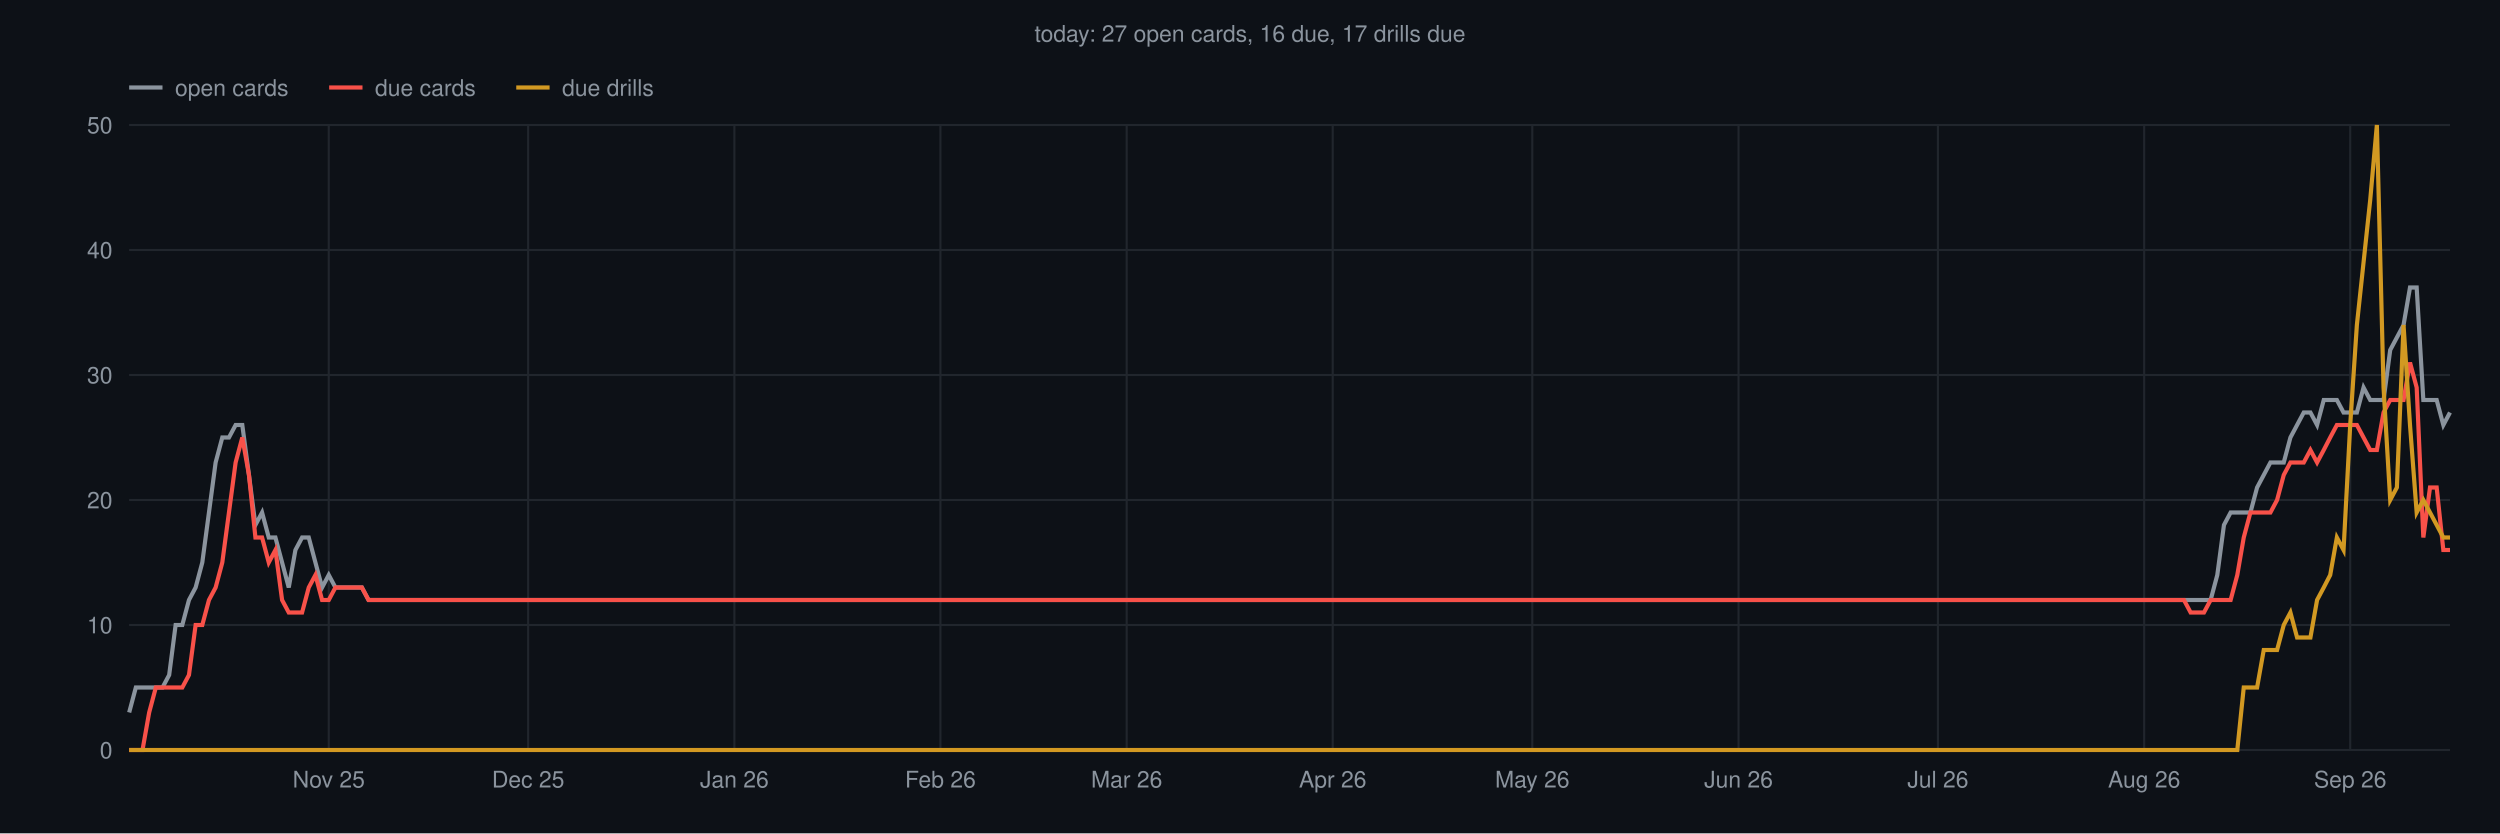
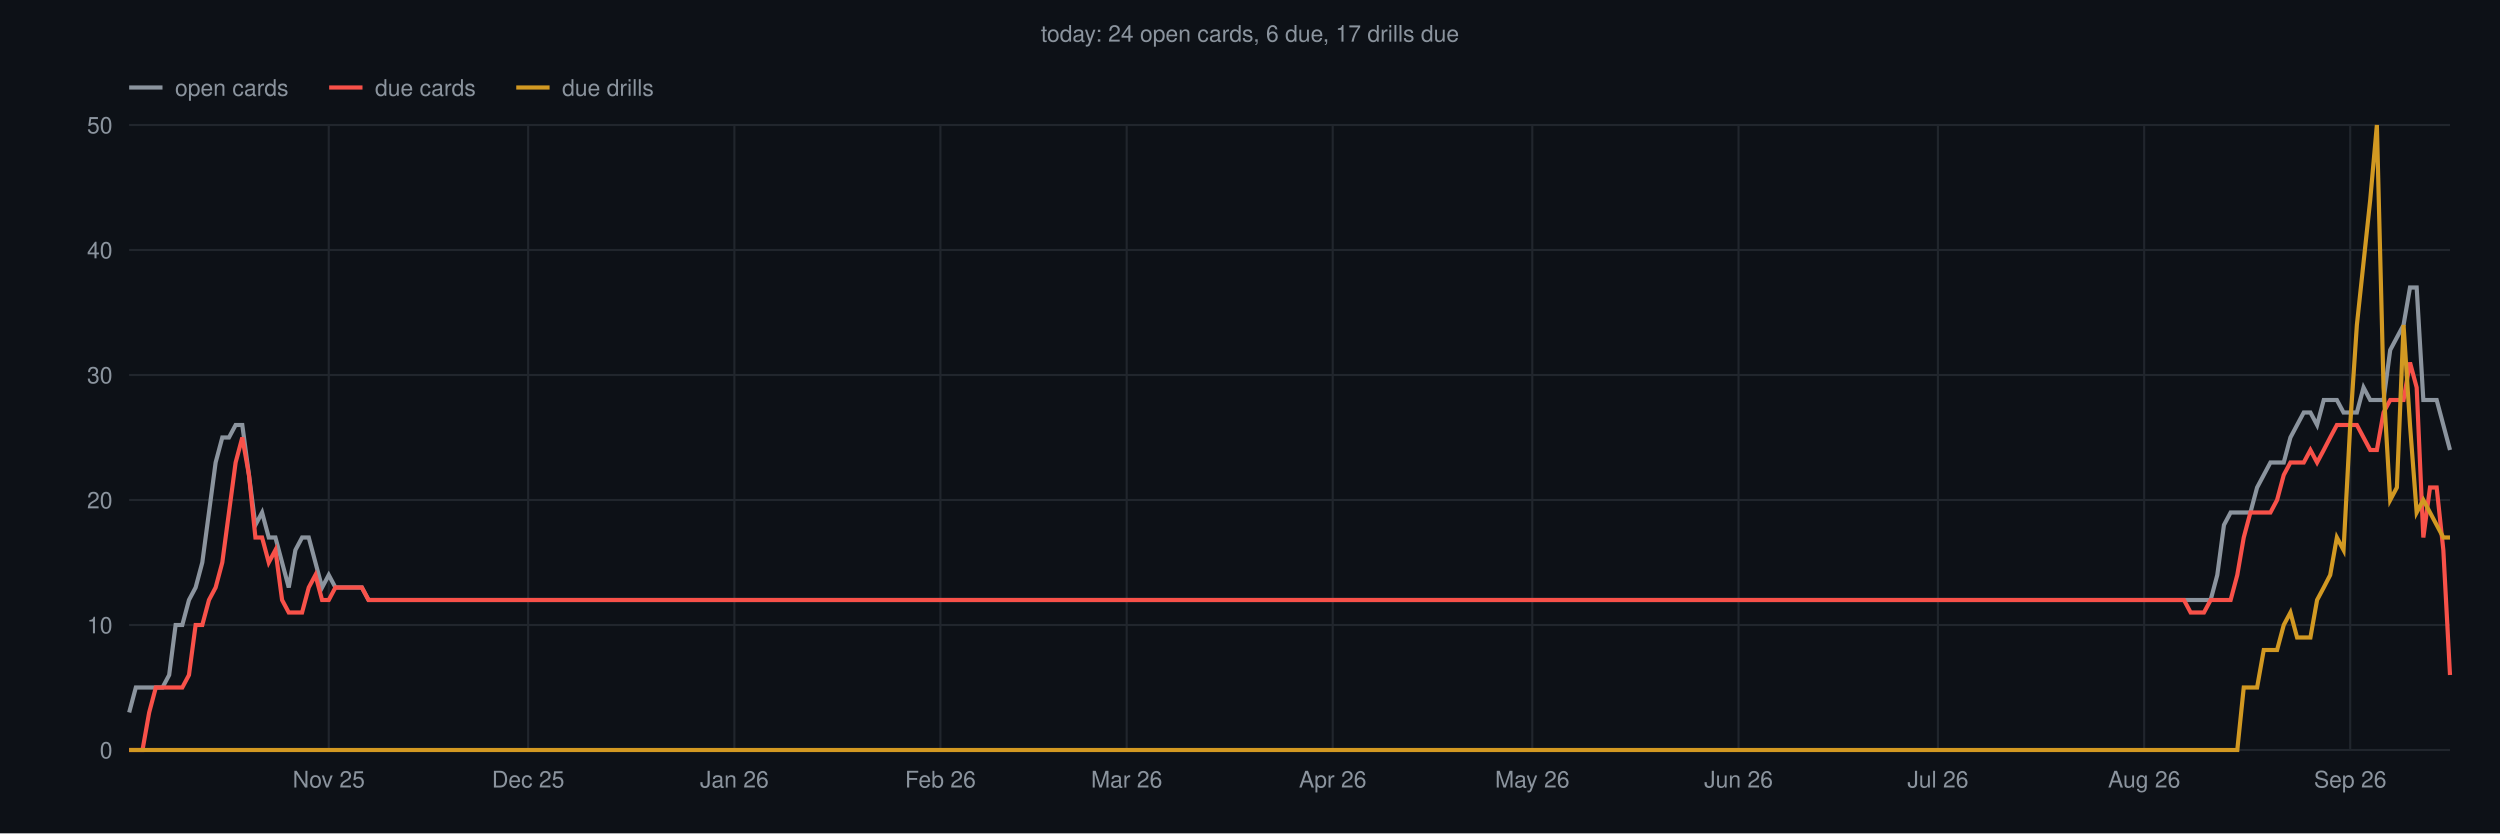
<svg xmlns="http://www.w3.org/2000/svg" viewBox="0 0 1200 400" font-family="Helvetica,sans-serif">
  <rect width="1200" height="400" fill="#0d1117" />
-   <text x="600" y="20" text-anchor="middle" font-size="11" fill="#8b949e">today: 27 open cards, 16 due, 17 drills due</text>
+   <text x="600" y="20" text-anchor="middle" font-size="11" fill="#8b949e">today: 24 open cards, 6 due, 17 drills due</text>
  <line x1="62" y1="360.0" x2="1176" y2="360.0" stroke="#21262d" stroke-width="1" />
  <text x="54" y="364.0" text-anchor="end" font-size="11" fill="#8b949e">0</text>
  <line x1="62" y1="300.0" x2="1176" y2="300.0" stroke="#21262d" stroke-width="1" />
  <text x="54" y="304.0" text-anchor="end" font-size="11" fill="#8b949e">10</text>
  <line x1="62" y1="240.0" x2="1176" y2="240.0" stroke="#21262d" stroke-width="1" />
  <text x="54" y="244.0" text-anchor="end" font-size="11" fill="#8b949e">20</text>
  <line x1="62" y1="180.0" x2="1176" y2="180.0" stroke="#21262d" stroke-width="1" />
  <text x="54" y="184.0" text-anchor="end" font-size="11" fill="#8b949e">30</text>
  <line x1="62" y1="120.0" x2="1176" y2="120.0" stroke="#21262d" stroke-width="1" />
  <text x="54" y="124.0" text-anchor="end" font-size="11" fill="#8b949e">40</text>
  <line x1="62" y1="60.0" x2="1176" y2="60.0" stroke="#21262d" stroke-width="1" />
  <text x="54" y="64.0" text-anchor="end" font-size="11" fill="#8b949e">50</text>
  <line x1="157.8" y1="60" x2="157.8" y2="360" stroke="#21262d" stroke-width="1" />
  <text x="157.8" y="378" text-anchor="middle" font-size="11" fill="#8b949e">Nov 25</text>
  <line x1="253.5" y1="60" x2="253.5" y2="360" stroke="#21262d" stroke-width="1" />
  <text x="253.5" y="378" text-anchor="middle" font-size="11" fill="#8b949e">Dec 25</text>
  <line x1="352.5" y1="60" x2="352.5" y2="360" stroke="#21262d" stroke-width="1" />
  <text x="352.5" y="378" text-anchor="middle" font-size="11" fill="#8b949e">Jan 26</text>
  <line x1="451.4" y1="60" x2="451.4" y2="360" stroke="#21262d" stroke-width="1" />
  <text x="451.4" y="378" text-anchor="middle" font-size="11" fill="#8b949e">Feb 26</text>
  <line x1="540.8" y1="60" x2="540.8" y2="360" stroke="#21262d" stroke-width="1" />
  <text x="540.8" y="378" text-anchor="middle" font-size="11" fill="#8b949e">Mar 26</text>
  <line x1="639.7" y1="60" x2="639.7" y2="360" stroke="#21262d" stroke-width="1" />
  <text x="639.7" y="378" text-anchor="middle" font-size="11" fill="#8b949e">Apr 26</text>
  <line x1="735.5" y1="60" x2="735.5" y2="360" stroke="#21262d" stroke-width="1" />
  <text x="735.5" y="378" text-anchor="middle" font-size="11" fill="#8b949e">May 26</text>
  <line x1="834.5" y1="60" x2="834.5" y2="360" stroke="#21262d" stroke-width="1" />
  <text x="834.5" y="378" text-anchor="middle" font-size="11" fill="#8b949e">Jun 26</text>
  <line x1="930.2" y1="60" x2="930.2" y2="360" stroke="#21262d" stroke-width="1" />
  <text x="930.2" y="378" text-anchor="middle" font-size="11" fill="#8b949e">Jul 26</text>
  <line x1="1029.2" y1="60" x2="1029.2" y2="360" stroke="#21262d" stroke-width="1" />
  <text x="1029.2" y="378" text-anchor="middle" font-size="11" fill="#8b949e">Aug 26</text>
  <line x1="1128.1" y1="60" x2="1128.1" y2="360" stroke="#21262d" stroke-width="1" />
  <text x="1128.1" y="378" text-anchor="middle" font-size="11" fill="#8b949e">Sep 26</text>
-   <polyline points="62.0,342.0 65.2,330.0 68.4,330.0 71.6,330.0 74.8,330.0 78.0,330.0 81.2,324.0 84.3,300.0 87.5,300.0 90.7,288.0 93.9,282.0 97.1,270.0 100.3,246.0 103.5,222.0 106.7,210.0 109.9,210.0 113.1,204.0 116.3,204.0 119.5,228.0 122.6,252.0 125.8,246.0 129.0,258.0 132.2,258.0 135.4,270.0 138.6,282.0 141.8,264.0 145.0,258.0 148.2,258.0 151.4,270.0 154.6,282.0 157.8,276.0 161.0,282.0 164.1,282.0 167.3,282.0 170.5,282.0 173.7,282.0 176.9,288.0 180.1,288.0 183.3,288.0 186.5,288.0 189.7,288.0 192.9,288.0 196.1,288.0 199.3,288.0 202.4,288.0 205.6,288.0 208.8,288.0 212.0,288.0 215.2,288.0 218.4,288.0 221.6,288.0 224.8,288.0 228.0,288.0 231.2,288.0 234.4,288.0 237.6,288.0 240.8,288.0 243.9,288.0 247.1,288.0 250.3,288.0 253.5,288.0 256.7,288.0 259.9,288.0 263.1,288.0 266.3,288.0 269.5,288.0 272.7,288.0 275.9,288.0 279.1,288.0 282.2,288.0 285.4,288.0 288.6,288.0 291.8,288.0 295.0,288.0 298.2,288.0 301.4,288.0 304.6,288.0 307.8,288.0 311.0,288.0 314.2,288.0 317.4,288.0 320.6,288.0 323.7,288.0 326.9,288.0 330.1,288.0 333.3,288.0 336.5,288.0 339.7,288.0 342.9,288.0 346.1,288.0 349.3,288.0 352.5,288.0 355.7,288.0 358.9,288.0 362.0,288.0 365.2,288.0 368.4,288.0 371.6,288.0 374.8,288.0 378.0,288.0 381.2,288.0 384.4,288.0 387.6,288.0 390.8,288.0 394.0,288.0 397.2,288.0 400.3,288.0 403.5,288.0 406.7,288.0 409.9,288.0 413.1,288.0 416.3,288.0 419.5,288.0 422.7,288.0 425.9,288.0 429.1,288.0 432.3,288.0 435.5,288.0 438.7,288.0 441.8,288.0 445.0,288.0 448.2,288.0 451.4,288.0 454.6,288.0 457.8,288.0 461.0,288.0 464.2,288.0 467.4,288.0 470.6,288.0 473.8,288.0 477.0,288.0 480.1,288.0 483.3,288.0 486.5,288.0 489.7,288.0 492.9,288.0 496.1,288.0 499.3,288.0 502.5,288.0 505.7,288.0 508.9,288.0 512.1,288.0 515.3,288.0 518.5,288.0 521.6,288.0 524.8,288.0 528.0,288.0 531.2,288.0 534.4,288.0 537.6,288.0 540.8,288.0 544.0,288.0 547.2,288.0 550.4,288.0 553.6,288.0 556.8,288.0 559.9,288.0 563.1,288.0 566.3,288.0 569.5,288.0 572.7,288.0 575.9,288.0 579.1,288.0 582.3,288.0 585.5,288.0 588.7,288.0 591.9,288.0 595.1,288.0 598.3,288.0 601.4,288.0 604.6,288.0 607.8,288.0 611.0,288.0 614.2,288.0 617.4,288.0 620.6,288.0 623.8,288.0 627.0,288.0 630.2,288.0 633.4,288.0 636.6,288.0 639.7,288.0 642.9,288.0 646.1,288.0 649.3,288.0 652.5,288.0 655.7,288.0 658.9,288.0 662.1,288.0 665.3,288.0 668.5,288.0 671.7,288.0 674.9,288.0 678.1,288.0 681.2,288.0 684.4,288.0 687.6,288.0 690.8,288.0 694.0,288.0 697.2,288.0 700.4,288.0 703.6,288.0 706.8,288.0 710.0,288.0 713.2,288.0 716.4,288.0 719.5,288.0 722.7,288.0 725.9,288.0 729.1,288.0 732.3,288.0 735.5,288.0 738.7,288.0 741.9,288.0 745.1,288.0 748.3,288.0 751.5,288.0 754.7,288.0 757.9,288.0 761.0,288.0 764.2,288.0 767.4,288.0 770.6,288.0 773.8,288.0 777.0,288.0 780.2,288.0 783.4,288.0 786.6,288.0 789.8,288.0 793.0,288.0 796.2,288.0 799.3,288.0 802.5,288.0 805.7,288.0 808.9,288.0 812.1,288.0 815.3,288.0 818.5,288.0 821.7,288.0 824.9,288.0 828.1,288.0 831.3,288.0 834.5,288.0 837.7,288.0 840.8,288.0 844.0,288.0 847.2,288.0 850.4,288.0 853.6,288.0 856.8,288.0 860.0,288.0 863.2,288.0 866.4,288.0 869.6,288.0 872.8,288.0 876.0,288.0 879.1,288.0 882.3,288.0 885.5,288.0 888.7,288.0 891.9,288.0 895.1,288.0 898.3,288.0 901.5,288.0 904.7,288.0 907.9,288.0 911.1,288.0 914.3,288.0 917.4,288.0 920.6,288.0 923.8,288.0 927.0,288.0 930.2,288.0 933.4,288.0 936.6,288.0 939.8,288.0 943.0,288.0 946.2,288.0 949.4,288.0 952.6,288.0 955.8,288.0 958.9,288.0 962.1,288.0 965.3,288.0 968.5,288.0 971.7,288.0 974.9,288.0 978.1,288.0 981.3,288.0 984.5,288.0 987.7,288.0 990.9,288.0 994.1,288.0 997.2,288.0 1000.4,288.0 1003.6,288.0 1006.8,288.0 1010.0,288.0 1013.2,288.0 1016.4,288.0 1019.6,288.0 1022.8,288.0 1026.0,288.0 1029.2,288.0 1032.4,288.0 1035.6,288.0 1038.7,288.0 1041.9,288.0 1045.1,288.0 1048.3,288.0 1051.5,288.0 1054.7,288.0 1057.9,288.0 1061.1,288.0 1064.3,276.0 1067.5,252.0 1070.7,246.0 1073.9,246.0 1077.0,246.0 1080.2,246.0 1083.4,234.0 1086.6,228.0 1089.8,222.0 1093.0,222.0 1096.2,222.0 1099.4,210.0 1102.6,204.0 1105.8,198.0 1109.0,198.0 1112.2,204.0 1115.4,192.0 1118.5,192.0 1121.7,192.0 1124.9,198.0 1128.1,198.0 1131.3,198.0 1134.5,186.0 1137.7,192.0 1140.9,192.0 1144.1,192.0 1147.3,168.0 1150.5,162.0 1153.7,156.0 1156.8,138.0 1160.0,138.0 1163.2,192.0 1166.4,192.0 1169.6,192.0 1172.8,204.0 1176.0,198.0" fill="none" stroke="#8b949e" stroke-width="2" />
-   <polyline points="62.0,360.0 65.2,360.0 68.4,360.0 71.6,342.0 74.8,330.0 78.0,330.0 81.2,330.0 84.3,330.0 87.5,330.0 90.7,324.0 93.9,300.0 97.1,300.0 100.3,288.0 103.5,282.0 106.7,270.0 109.9,246.0 113.1,222.0 116.3,210.0 119.5,228.0 122.6,258.0 125.8,258.0 129.0,270.0 132.2,264.0 135.4,288.0 138.6,294.0 141.8,294.0 145.0,294.0 148.2,282.0 151.4,276.0 154.6,288.0 157.8,288.0 161.0,282.0 164.1,282.0 167.3,282.0 170.5,282.0 173.7,282.0 176.9,288.0 180.1,288.0 183.3,288.0 186.5,288.0 189.7,288.0 192.9,288.0 196.1,288.0 199.3,288.0 202.4,288.0 205.6,288.0 208.8,288.0 212.0,288.0 215.2,288.0 218.4,288.0 221.6,288.0 224.8,288.0 228.0,288.0 231.2,288.0 234.4,288.0 237.6,288.0 240.8,288.0 243.9,288.0 247.1,288.0 250.3,288.0 253.5,288.0 256.7,288.0 259.9,288.0 263.1,288.0 266.3,288.0 269.5,288.0 272.7,288.0 275.9,288.0 279.1,288.0 282.2,288.0 285.4,288.0 288.6,288.0 291.8,288.0 295.0,288.0 298.2,288.0 301.4,288.0 304.6,288.0 307.8,288.0 311.0,288.0 314.2,288.0 317.4,288.0 320.6,288.0 323.7,288.0 326.9,288.0 330.1,288.0 333.3,288.0 336.5,288.0 339.7,288.0 342.9,288.0 346.1,288.0 349.3,288.0 352.5,288.0 355.7,288.0 358.9,288.0 362.0,288.0 365.2,288.0 368.4,288.0 371.6,288.0 374.8,288.0 378.0,288.0 381.2,288.0 384.4,288.0 387.6,288.0 390.8,288.0 394.0,288.0 397.2,288.0 400.3,288.0 403.5,288.0 406.7,288.0 409.9,288.0 413.1,288.0 416.3,288.0 419.5,288.0 422.7,288.0 425.9,288.0 429.1,288.0 432.3,288.0 435.5,288.0 438.7,288.0 441.8,288.0 445.0,288.0 448.2,288.0 451.4,288.0 454.6,288.0 457.8,288.0 461.0,288.0 464.2,288.0 467.4,288.0 470.6,288.0 473.8,288.0 477.0,288.0 480.1,288.0 483.3,288.0 486.5,288.0 489.7,288.0 492.9,288.0 496.1,288.0 499.3,288.0 502.5,288.0 505.7,288.0 508.9,288.0 512.1,288.0 515.3,288.0 518.5,288.0 521.6,288.0 524.8,288.0 528.0,288.0 531.2,288.0 534.4,288.0 537.6,288.0 540.8,288.0 544.0,288.0 547.2,288.0 550.4,288.0 553.6,288.0 556.8,288.0 559.9,288.0 563.1,288.0 566.3,288.0 569.5,288.0 572.7,288.0 575.9,288.0 579.1,288.0 582.3,288.0 585.5,288.0 588.7,288.0 591.9,288.0 595.1,288.0 598.3,288.0 601.4,288.0 604.6,288.0 607.8,288.0 611.0,288.0 614.2,288.0 617.4,288.0 620.6,288.0 623.8,288.0 627.0,288.0 630.2,288.0 633.4,288.0 636.6,288.0 639.7,288.0 642.9,288.0 646.1,288.0 649.3,288.0 652.5,288.0 655.7,288.0 658.9,288.0 662.1,288.0 665.3,288.0 668.5,288.0 671.7,288.0 674.9,288.0 678.1,288.0 681.2,288.0 684.4,288.0 687.6,288.0 690.8,288.0 694.0,288.0 697.2,288.0 700.4,288.0 703.6,288.0 706.8,288.0 710.0,288.0 713.2,288.0 716.4,288.0 719.5,288.0 722.7,288.0 725.9,288.0 729.1,288.0 732.3,288.0 735.5,288.0 738.7,288.0 741.9,288.0 745.1,288.0 748.3,288.0 751.5,288.0 754.7,288.0 757.9,288.0 761.0,288.0 764.2,288.0 767.4,288.0 770.6,288.0 773.8,288.0 777.0,288.0 780.2,288.0 783.4,288.0 786.6,288.0 789.8,288.0 793.0,288.0 796.2,288.0 799.3,288.0 802.5,288.0 805.7,288.0 808.9,288.0 812.1,288.0 815.3,288.0 818.5,288.0 821.7,288.0 824.9,288.0 828.1,288.0 831.3,288.0 834.5,288.0 837.7,288.0 840.8,288.0 844.0,288.0 847.2,288.0 850.4,288.0 853.6,288.0 856.8,288.0 860.0,288.0 863.2,288.0 866.4,288.0 869.6,288.0 872.8,288.0 876.0,288.0 879.1,288.0 882.3,288.0 885.5,288.0 888.7,288.0 891.9,288.0 895.1,288.0 898.3,288.0 901.5,288.0 904.7,288.0 907.9,288.0 911.1,288.0 914.3,288.0 917.4,288.0 920.6,288.0 923.8,288.0 927.0,288.0 930.2,288.0 933.4,288.0 936.6,288.0 939.8,288.0 943.0,288.0 946.2,288.0 949.4,288.0 952.6,288.0 955.8,288.0 958.9,288.0 962.1,288.0 965.3,288.0 968.5,288.0 971.7,288.0 974.9,288.0 978.1,288.0 981.3,288.0 984.5,288.0 987.7,288.0 990.9,288.0 994.1,288.0 997.2,288.0 1000.4,288.0 1003.6,288.0 1006.8,288.0 1010.0,288.0 1013.2,288.0 1016.4,288.0 1019.6,288.0 1022.8,288.0 1026.0,288.0 1029.2,288.0 1032.4,288.0 1035.6,288.0 1038.7,288.0 1041.9,288.0 1045.1,288.0 1048.3,288.0 1051.5,294.0 1054.7,294.0 1057.9,294.0 1061.1,288.0 1064.3,288.0 1067.5,288.0 1070.7,288.0 1073.9,276.0 1077.0,258.0 1080.2,246.0 1083.4,246.0 1086.6,246.0 1089.8,246.0 1093.0,240.0 1096.2,228.0 1099.4,222.0 1102.6,222.0 1105.8,222.0 1109.0,216.0 1112.2,222.0 1115.4,216.0 1118.5,210.0 1121.7,204.0 1124.9,204.0 1128.1,204.0 1131.3,204.0 1134.5,210.0 1137.7,216.0 1140.9,216.0 1144.1,198.0 1147.3,192.0 1150.5,192.0 1153.7,192.0 1156.8,174.0 1160.0,186.0 1163.2,258.0 1166.4,234.0 1169.6,234.0 1172.8,264.0 1176.0,264.0" fill="none" stroke="#f85149" stroke-width="2" />
+   <polyline points="62.0,342.0 65.2,330.0 68.4,330.0 71.6,330.0 74.8,330.0 78.0,330.0 81.2,324.0 84.3,300.0 87.5,300.0 90.7,288.0 93.9,282.0 97.1,270.0 100.3,246.0 103.5,222.0 106.7,210.0 109.9,210.0 113.1,204.0 116.3,204.0 119.5,228.0 122.6,252.0 125.8,246.0 129.0,258.0 132.2,258.0 135.4,270.0 138.6,282.0 141.8,264.0 145.0,258.0 148.2,258.0 151.4,270.0 154.6,282.0 157.8,276.0 161.0,282.0 164.1,282.0 167.3,282.0 170.5,282.0 173.7,282.0 176.9,288.0 180.1,288.0 183.3,288.0 186.5,288.0 189.7,288.0 192.9,288.0 196.1,288.0 199.3,288.0 202.4,288.0 205.6,288.0 208.8,288.0 212.0,288.0 215.2,288.0 218.4,288.0 221.6,288.0 224.8,288.0 228.0,288.0 231.2,288.0 234.4,288.0 237.6,288.0 240.8,288.0 243.9,288.0 247.1,288.0 250.3,288.0 253.5,288.0 256.7,288.0 259.9,288.0 263.1,288.0 266.3,288.0 269.5,288.0 272.7,288.0 275.9,288.0 279.1,288.0 282.2,288.0 285.4,288.0 288.6,288.0 291.8,288.0 295.0,288.0 298.2,288.0 301.4,288.0 304.6,288.0 307.8,288.0 311.0,288.0 314.2,288.0 317.4,288.0 320.6,288.0 323.7,288.0 326.9,288.0 330.1,288.0 333.3,288.0 336.5,288.0 339.7,288.0 342.9,288.0 346.1,288.0 349.3,288.0 352.5,288.0 355.7,288.0 358.9,288.0 362.0,288.0 365.2,288.0 368.4,288.0 371.6,288.0 374.8,288.0 378.0,288.0 381.2,288.0 384.4,288.0 387.6,288.0 390.8,288.0 394.0,288.0 397.2,288.0 400.3,288.0 403.5,288.0 406.7,288.0 409.9,288.0 413.1,288.0 416.3,288.0 419.5,288.0 422.7,288.0 425.9,288.0 429.1,288.0 432.3,288.0 435.5,288.0 438.7,288.0 441.8,288.0 445.0,288.0 448.2,288.0 451.4,288.0 454.6,288.0 457.8,288.0 461.0,288.0 464.2,288.0 467.4,288.0 470.6,288.0 473.8,288.0 477.0,288.0 480.1,288.0 483.3,288.0 486.5,288.0 489.7,288.0 492.9,288.0 496.1,288.0 499.3,288.0 502.5,288.0 505.7,288.0 508.9,288.0 512.1,288.0 515.3,288.0 518.5,288.0 521.6,288.0 524.8,288.0 528.0,288.0 531.2,288.0 534.4,288.0 537.6,288.0 540.8,288.0 544.0,288.0 547.2,288.0 550.4,288.0 553.6,288.0 556.8,288.0 559.9,288.0 563.1,288.0 566.3,288.0 569.5,288.0 572.7,288.0 575.9,288.0 579.1,288.0 582.3,288.0 585.5,288.0 588.7,288.0 591.9,288.0 595.1,288.0 598.3,288.0 601.4,288.0 604.6,288.0 607.8,288.0 611.0,288.0 614.2,288.0 617.4,288.0 620.6,288.0 623.8,288.0 627.0,288.0 630.2,288.0 633.4,288.0 636.6,288.0 639.7,288.0 642.9,288.0 646.1,288.0 649.3,288.0 652.5,288.0 655.7,288.0 658.9,288.0 662.1,288.0 665.3,288.0 668.5,288.0 671.7,288.0 674.9,288.0 678.1,288.0 681.2,288.0 684.4,288.0 687.6,288.0 690.8,288.0 694.0,288.0 697.2,288.0 700.4,288.0 703.6,288.0 706.8,288.0 710.0,288.0 713.2,288.0 716.4,288.0 719.5,288.0 722.7,288.0 725.9,288.0 729.1,288.0 732.3,288.0 735.5,288.0 738.7,288.0 741.9,288.0 745.1,288.0 748.3,288.0 751.5,288.0 754.7,288.0 757.9,288.0 761.0,288.0 764.2,288.0 767.4,288.0 770.6,288.0 773.8,288.0 777.0,288.0 780.2,288.0 783.4,288.0 786.6,288.0 789.8,288.0 793.0,288.0 796.2,288.0 799.3,288.0 802.5,288.0 805.7,288.0 808.9,288.0 812.1,288.0 815.3,288.0 818.5,288.0 821.7,288.0 824.9,288.0 828.1,288.0 831.3,288.0 834.5,288.0 837.7,288.0 840.8,288.0 844.0,288.0 847.2,288.0 850.4,288.0 853.6,288.0 856.8,288.0 860.0,288.0 863.2,288.0 866.4,288.0 869.6,288.0 872.8,288.0 876.0,288.0 879.1,288.0 882.3,288.0 885.5,288.0 888.7,288.0 891.9,288.0 895.1,288.0 898.3,288.0 901.5,288.0 904.7,288.0 907.9,288.0 911.1,288.0 914.3,288.0 917.4,288.0 920.6,288.0 923.8,288.0 927.0,288.0 930.2,288.0 933.4,288.0 936.6,288.0 939.8,288.0 943.0,288.0 946.2,288.0 949.4,288.0 952.6,288.0 955.8,288.0 958.9,288.0 962.1,288.0 965.3,288.0 968.5,288.0 971.7,288.0 974.9,288.0 978.1,288.0 981.3,288.0 984.5,288.0 987.7,288.0 990.9,288.0 994.1,288.0 997.2,288.0 1000.4,288.0 1003.6,288.0 1006.8,288.0 1010.0,288.0 1013.2,288.0 1016.4,288.0 1019.6,288.0 1022.8,288.0 1026.0,288.0 1029.2,288.0 1032.4,288.0 1035.6,288.0 1038.7,288.0 1041.9,288.0 1045.1,288.0 1048.3,288.0 1051.5,288.0 1054.7,288.0 1057.9,288.0 1061.1,288.0 1064.3,276.0 1067.5,252.0 1070.7,246.0 1073.9,246.0 1077.0,246.0 1080.2,246.0 1083.4,234.0 1086.6,228.0 1089.8,222.0 1093.0,222.0 1096.2,222.0 1099.4,210.0 1102.6,204.0 1105.8,198.0 1109.0,198.0 1112.2,204.0 1115.4,192.0 1118.5,192.0 1121.7,192.0 1124.9,198.0 1128.1,198.0 1131.3,198.0 1134.5,186.0 1137.7,192.0 1140.9,192.0 1144.1,192.0 1147.3,168.0 1150.5,162.0 1153.7,156.0 1156.8,138.0 1160.0,138.0 1163.2,192.0 1166.4,192.0 1169.6,192.0 1172.8,204.0 1176.0,216.0" fill="none" stroke="#8b949e" stroke-width="2" />
+   <polyline points="62.0,360.0 65.2,360.0 68.4,360.0 71.6,342.0 74.8,330.0 78.0,330.0 81.2,330.0 84.3,330.0 87.5,330.0 90.7,324.0 93.9,300.0 97.1,300.0 100.3,288.0 103.5,282.0 106.7,270.0 109.9,246.0 113.1,222.0 116.3,210.0 119.5,228.0 122.6,258.0 125.8,258.0 129.0,270.0 132.2,264.0 135.4,288.0 138.6,294.0 141.8,294.0 145.0,294.0 148.2,282.0 151.4,276.0 154.6,288.0 157.8,288.0 161.0,282.0 164.1,282.0 167.3,282.0 170.5,282.0 173.7,282.0 176.9,288.0 180.1,288.0 183.3,288.0 186.5,288.0 189.7,288.0 192.9,288.0 196.1,288.0 199.3,288.0 202.4,288.0 205.6,288.0 208.8,288.0 212.0,288.0 215.2,288.0 218.4,288.0 221.6,288.0 224.8,288.0 228.0,288.0 231.2,288.0 234.4,288.0 237.6,288.0 240.8,288.0 243.9,288.0 247.1,288.0 250.3,288.0 253.5,288.0 256.7,288.0 259.9,288.0 263.1,288.0 266.3,288.0 269.5,288.0 272.7,288.0 275.9,288.0 279.1,288.0 282.2,288.0 285.4,288.0 288.6,288.0 291.8,288.0 295.0,288.0 298.2,288.0 301.4,288.0 304.6,288.0 307.8,288.0 311.0,288.0 314.2,288.0 317.4,288.0 320.6,288.0 323.7,288.0 326.9,288.0 330.1,288.0 333.3,288.0 336.5,288.0 339.7,288.0 342.9,288.0 346.1,288.0 349.3,288.0 352.5,288.0 355.7,288.0 358.9,288.0 362.0,288.0 365.2,288.0 368.4,288.0 371.6,288.0 374.8,288.0 378.0,288.0 381.2,288.0 384.4,288.0 387.6,288.0 390.8,288.0 394.0,288.0 397.2,288.0 400.3,288.0 403.5,288.0 406.7,288.0 409.9,288.0 413.1,288.0 416.3,288.0 419.5,288.0 422.7,288.0 425.9,288.0 429.1,288.0 432.3,288.0 435.5,288.0 438.7,288.0 441.8,288.0 445.0,288.0 448.2,288.0 451.4,288.0 454.6,288.0 457.8,288.0 461.0,288.0 464.2,288.0 467.4,288.0 470.6,288.0 473.8,288.0 477.0,288.0 480.1,288.0 483.3,288.0 486.5,288.0 489.7,288.0 492.9,288.0 496.1,288.0 499.3,288.0 502.5,288.0 505.7,288.0 508.9,288.0 512.1,288.0 515.3,288.0 518.5,288.0 521.6,288.0 524.8,288.0 528.0,288.0 531.2,288.0 534.4,288.0 537.6,288.0 540.8,288.0 544.0,288.0 547.2,288.0 550.4,288.0 553.6,288.0 556.8,288.0 559.9,288.0 563.1,288.0 566.3,288.0 569.5,288.0 572.7,288.0 575.9,288.0 579.1,288.0 582.3,288.0 585.5,288.0 588.7,288.0 591.9,288.0 595.1,288.0 598.3,288.0 601.4,288.0 604.6,288.0 607.8,288.0 611.0,288.0 614.2,288.0 617.4,288.0 620.6,288.0 623.8,288.0 627.0,288.0 630.2,288.0 633.4,288.0 636.6,288.0 639.7,288.0 642.9,288.0 646.1,288.0 649.3,288.0 652.5,288.0 655.7,288.0 658.9,288.0 662.1,288.0 665.3,288.0 668.5,288.0 671.7,288.0 674.9,288.0 678.1,288.0 681.2,288.0 684.4,288.0 687.6,288.0 690.8,288.0 694.0,288.0 697.2,288.0 700.4,288.0 703.6,288.0 706.8,288.0 710.0,288.0 713.2,288.0 716.4,288.0 719.5,288.0 722.7,288.0 725.9,288.0 729.1,288.0 732.3,288.0 735.5,288.0 738.7,288.0 741.9,288.0 745.1,288.0 748.3,288.0 751.5,288.0 754.7,288.0 757.9,288.0 761.0,288.0 764.2,288.0 767.4,288.0 770.6,288.0 773.8,288.0 777.0,288.0 780.2,288.0 783.4,288.0 786.6,288.0 789.8,288.0 793.0,288.0 796.2,288.0 799.3,288.0 802.5,288.0 805.7,288.0 808.9,288.0 812.1,288.0 815.3,288.0 818.5,288.0 821.7,288.0 824.9,288.0 828.1,288.0 831.3,288.0 834.5,288.0 837.7,288.0 840.8,288.0 844.0,288.0 847.2,288.0 850.4,288.0 853.6,288.0 856.8,288.0 860.0,288.0 863.2,288.0 866.4,288.0 869.6,288.0 872.8,288.0 876.0,288.0 879.1,288.0 882.3,288.0 885.5,288.0 888.7,288.0 891.9,288.0 895.1,288.0 898.3,288.0 901.5,288.0 904.7,288.0 907.9,288.0 911.1,288.0 914.3,288.0 917.4,288.0 920.6,288.0 923.8,288.0 927.0,288.0 930.2,288.0 933.4,288.0 936.6,288.0 939.8,288.0 943.0,288.0 946.2,288.0 949.4,288.0 952.6,288.0 955.8,288.0 958.9,288.0 962.1,288.0 965.3,288.0 968.5,288.0 971.7,288.0 974.9,288.0 978.1,288.0 981.3,288.0 984.5,288.0 987.7,288.0 990.9,288.0 994.1,288.0 997.2,288.0 1000.4,288.0 1003.6,288.0 1006.8,288.0 1010.0,288.0 1013.2,288.0 1016.4,288.0 1019.6,288.0 1022.8,288.0 1026.0,288.0 1029.2,288.0 1032.4,288.0 1035.6,288.0 1038.7,288.0 1041.9,288.0 1045.1,288.0 1048.3,288.0 1051.5,294.0 1054.7,294.0 1057.9,294.0 1061.1,288.0 1064.3,288.0 1067.5,288.0 1070.7,288.0 1073.9,276.0 1077.0,258.0 1080.2,246.0 1083.4,246.0 1086.6,246.0 1089.8,246.0 1093.0,240.0 1096.2,228.0 1099.4,222.0 1102.6,222.0 1105.8,222.0 1109.0,216.0 1112.2,222.0 1115.4,216.0 1118.5,210.0 1121.7,204.0 1124.9,204.0 1128.1,204.0 1131.3,204.0 1134.5,210.0 1137.7,216.0 1140.9,216.0 1144.1,198.0 1147.3,192.0 1150.5,192.0 1153.7,192.0 1156.8,174.0 1160.0,186.0 1163.2,258.0 1166.4,234.0 1169.6,234.0 1172.8,264.0 1176.0,324.0" fill="none" stroke="#f85149" stroke-width="2" />
  <polyline points="62.0,360.0 65.2,360.0 68.4,360.0 71.6,360.0 74.8,360.0 78.0,360.0 81.2,360.0 84.3,360.0 87.5,360.0 90.7,360.0 93.9,360.0 97.1,360.0 100.3,360.0 103.5,360.0 106.7,360.0 109.9,360.0 113.1,360.0 116.3,360.0 119.5,360.0 122.6,360.0 125.8,360.0 129.0,360.0 132.2,360.0 135.4,360.0 138.6,360.0 141.8,360.0 145.0,360.0 148.2,360.0 151.4,360.0 154.6,360.0 157.8,360.0 161.0,360.0 164.1,360.0 167.3,360.0 170.5,360.0 173.7,360.0 176.9,360.0 180.1,360.0 183.3,360.0 186.5,360.0 189.7,360.0 192.9,360.0 196.1,360.0 199.3,360.0 202.4,360.0 205.6,360.0 208.8,360.0 212.0,360.0 215.2,360.0 218.4,360.0 221.6,360.0 224.8,360.0 228.0,360.0 231.2,360.0 234.4,360.0 237.6,360.0 240.8,360.0 243.9,360.0 247.1,360.0 250.3,360.0 253.5,360.0 256.7,360.0 259.9,360.0 263.1,360.0 266.3,360.0 269.5,360.0 272.7,360.0 275.9,360.0 279.1,360.0 282.2,360.0 285.4,360.0 288.6,360.0 291.8,360.0 295.0,360.0 298.2,360.0 301.4,360.0 304.6,360.0 307.8,360.0 311.0,360.0 314.2,360.0 317.4,360.0 320.6,360.0 323.7,360.0 326.9,360.0 330.1,360.0 333.3,360.0 336.5,360.0 339.7,360.0 342.9,360.0 346.1,360.0 349.3,360.0 352.5,360.0 355.7,360.0 358.9,360.0 362.0,360.0 365.2,360.0 368.4,360.0 371.6,360.0 374.8,360.0 378.0,360.0 381.2,360.0 384.4,360.0 387.6,360.0 390.8,360.0 394.0,360.0 397.2,360.0 400.3,360.0 403.5,360.0 406.7,360.0 409.9,360.0 413.1,360.0 416.3,360.0 419.5,360.0 422.7,360.0 425.9,360.0 429.1,360.0 432.3,360.0 435.5,360.0 438.7,360.0 441.8,360.0 445.0,360.0 448.2,360.0 451.4,360.0 454.6,360.0 457.8,360.0 461.0,360.0 464.2,360.0 467.4,360.0 470.6,360.0 473.8,360.0 477.0,360.0 480.1,360.0 483.3,360.0 486.5,360.0 489.7,360.0 492.9,360.0 496.1,360.0 499.3,360.0 502.5,360.0 505.7,360.0 508.9,360.0 512.1,360.0 515.3,360.0 518.5,360.0 521.6,360.0 524.8,360.0 528.0,360.0 531.2,360.0 534.4,360.0 537.6,360.0 540.8,360.0 544.0,360.0 547.2,360.0 550.4,360.0 553.6,360.0 556.8,360.0 559.9,360.0 563.1,360.0 566.3,360.0 569.5,360.0 572.7,360.0 575.9,360.0 579.1,360.0 582.3,360.0 585.5,360.0 588.7,360.0 591.9,360.0 595.1,360.0 598.3,360.0 601.4,360.0 604.6,360.0 607.8,360.0 611.0,360.0 614.2,360.0 617.4,360.0 620.6,360.0 623.8,360.0 627.0,360.0 630.2,360.0 633.4,360.0 636.6,360.0 639.7,360.0 642.9,360.0 646.1,360.0 649.3,360.0 652.5,360.0 655.7,360.0 658.9,360.0 662.1,360.0 665.3,360.0 668.5,360.0 671.7,360.0 674.9,360.0 678.1,360.0 681.2,360.0 684.4,360.0 687.6,360.0 690.8,360.0 694.0,360.0 697.2,360.0 700.4,360.0 703.6,360.0 706.8,360.0 710.0,360.0 713.2,360.0 716.4,360.0 719.5,360.0 722.7,360.0 725.9,360.0 729.1,360.0 732.3,360.0 735.5,360.0 738.7,360.0 741.9,360.0 745.1,360.0 748.3,360.0 751.5,360.0 754.7,360.0 757.9,360.0 761.0,360.0 764.2,360.0 767.4,360.0 770.6,360.0 773.8,360.0 777.0,360.0 780.2,360.0 783.4,360.0 786.6,360.0 789.8,360.0 793.0,360.0 796.2,360.0 799.3,360.0 802.5,360.0 805.7,360.0 808.9,360.0 812.1,360.0 815.3,360.0 818.5,360.0 821.7,360.0 824.9,360.0 828.1,360.0 831.3,360.0 834.5,360.0 837.7,360.0 840.8,360.0 844.0,360.0 847.2,360.0 850.4,360.0 853.6,360.0 856.8,360.0 860.0,360.0 863.2,360.0 866.4,360.0 869.6,360.0 872.8,360.0 876.0,360.0 879.1,360.0 882.3,360.0 885.5,360.0 888.7,360.0 891.9,360.0 895.1,360.0 898.3,360.0 901.5,360.0 904.7,360.0 907.9,360.0 911.1,360.0 914.3,360.0 917.4,360.0 920.6,360.0 923.8,360.0 927.0,360.0 930.2,360.0 933.4,360.0 936.6,360.0 939.8,360.0 943.0,360.0 946.2,360.0 949.4,360.0 952.6,360.0 955.8,360.0 958.9,360.0 962.1,360.0 965.3,360.0 968.5,360.0 971.7,360.0 974.9,360.0 978.1,360.0 981.3,360.0 984.5,360.0 987.7,360.0 990.9,360.0 994.1,360.0 997.2,360.0 1000.4,360.0 1003.6,360.0 1006.8,360.0 1010.0,360.0 1013.2,360.0 1016.4,360.0 1019.6,360.0 1022.8,360.0 1026.0,360.0 1029.2,360.0 1032.4,360.0 1035.6,360.0 1038.7,360.0 1041.9,360.0 1045.1,360.0 1048.3,360.0 1051.5,360.0 1054.7,360.0 1057.9,360.0 1061.1,360.0 1064.3,360.0 1067.5,360.0 1070.7,360.0 1073.9,360.0 1077.0,330.0 1080.2,330.0 1083.4,330.0 1086.6,312.0 1089.8,312.0 1093.0,312.0 1096.2,300.0 1099.4,294.0 1102.6,306.0 1105.8,306.0 1109.0,306.0 1112.2,288.0 1115.4,282.0 1118.5,276.0 1121.7,258.0 1124.9,264.0 1128.1,204.0 1131.3,156.0 1134.5,126.0 1137.7,96.0 1140.9,60.0 1144.1,186.0 1147.3,240.0 1150.5,234.0 1153.7,156.0 1156.8,204.0 1160.0,246.0 1163.2,240.0 1166.4,246.0 1169.6,252.0 1172.8,258.0 1176.0,258.0" fill="none" stroke="#d29922" stroke-width="2" />
  <line x1="62" y1="42" x2="78" y2="42" stroke="#8b949e" stroke-width="2" />
  <text x="84" y="46" font-size="11" fill="#8b949e">open cards</text>
  <line x1="158.0" y1="42" x2="174.0" y2="42" stroke="#f85149" stroke-width="2" />
  <text x="180.0" y="46" font-size="11" fill="#8b949e">due cards</text>
  <line x1="247.8" y1="42" x2="263.8" y2="42" stroke="#d29922" stroke-width="2" />
  <text x="269.8" y="46" font-size="11" fill="#8b949e">due drills</text>
</svg>
